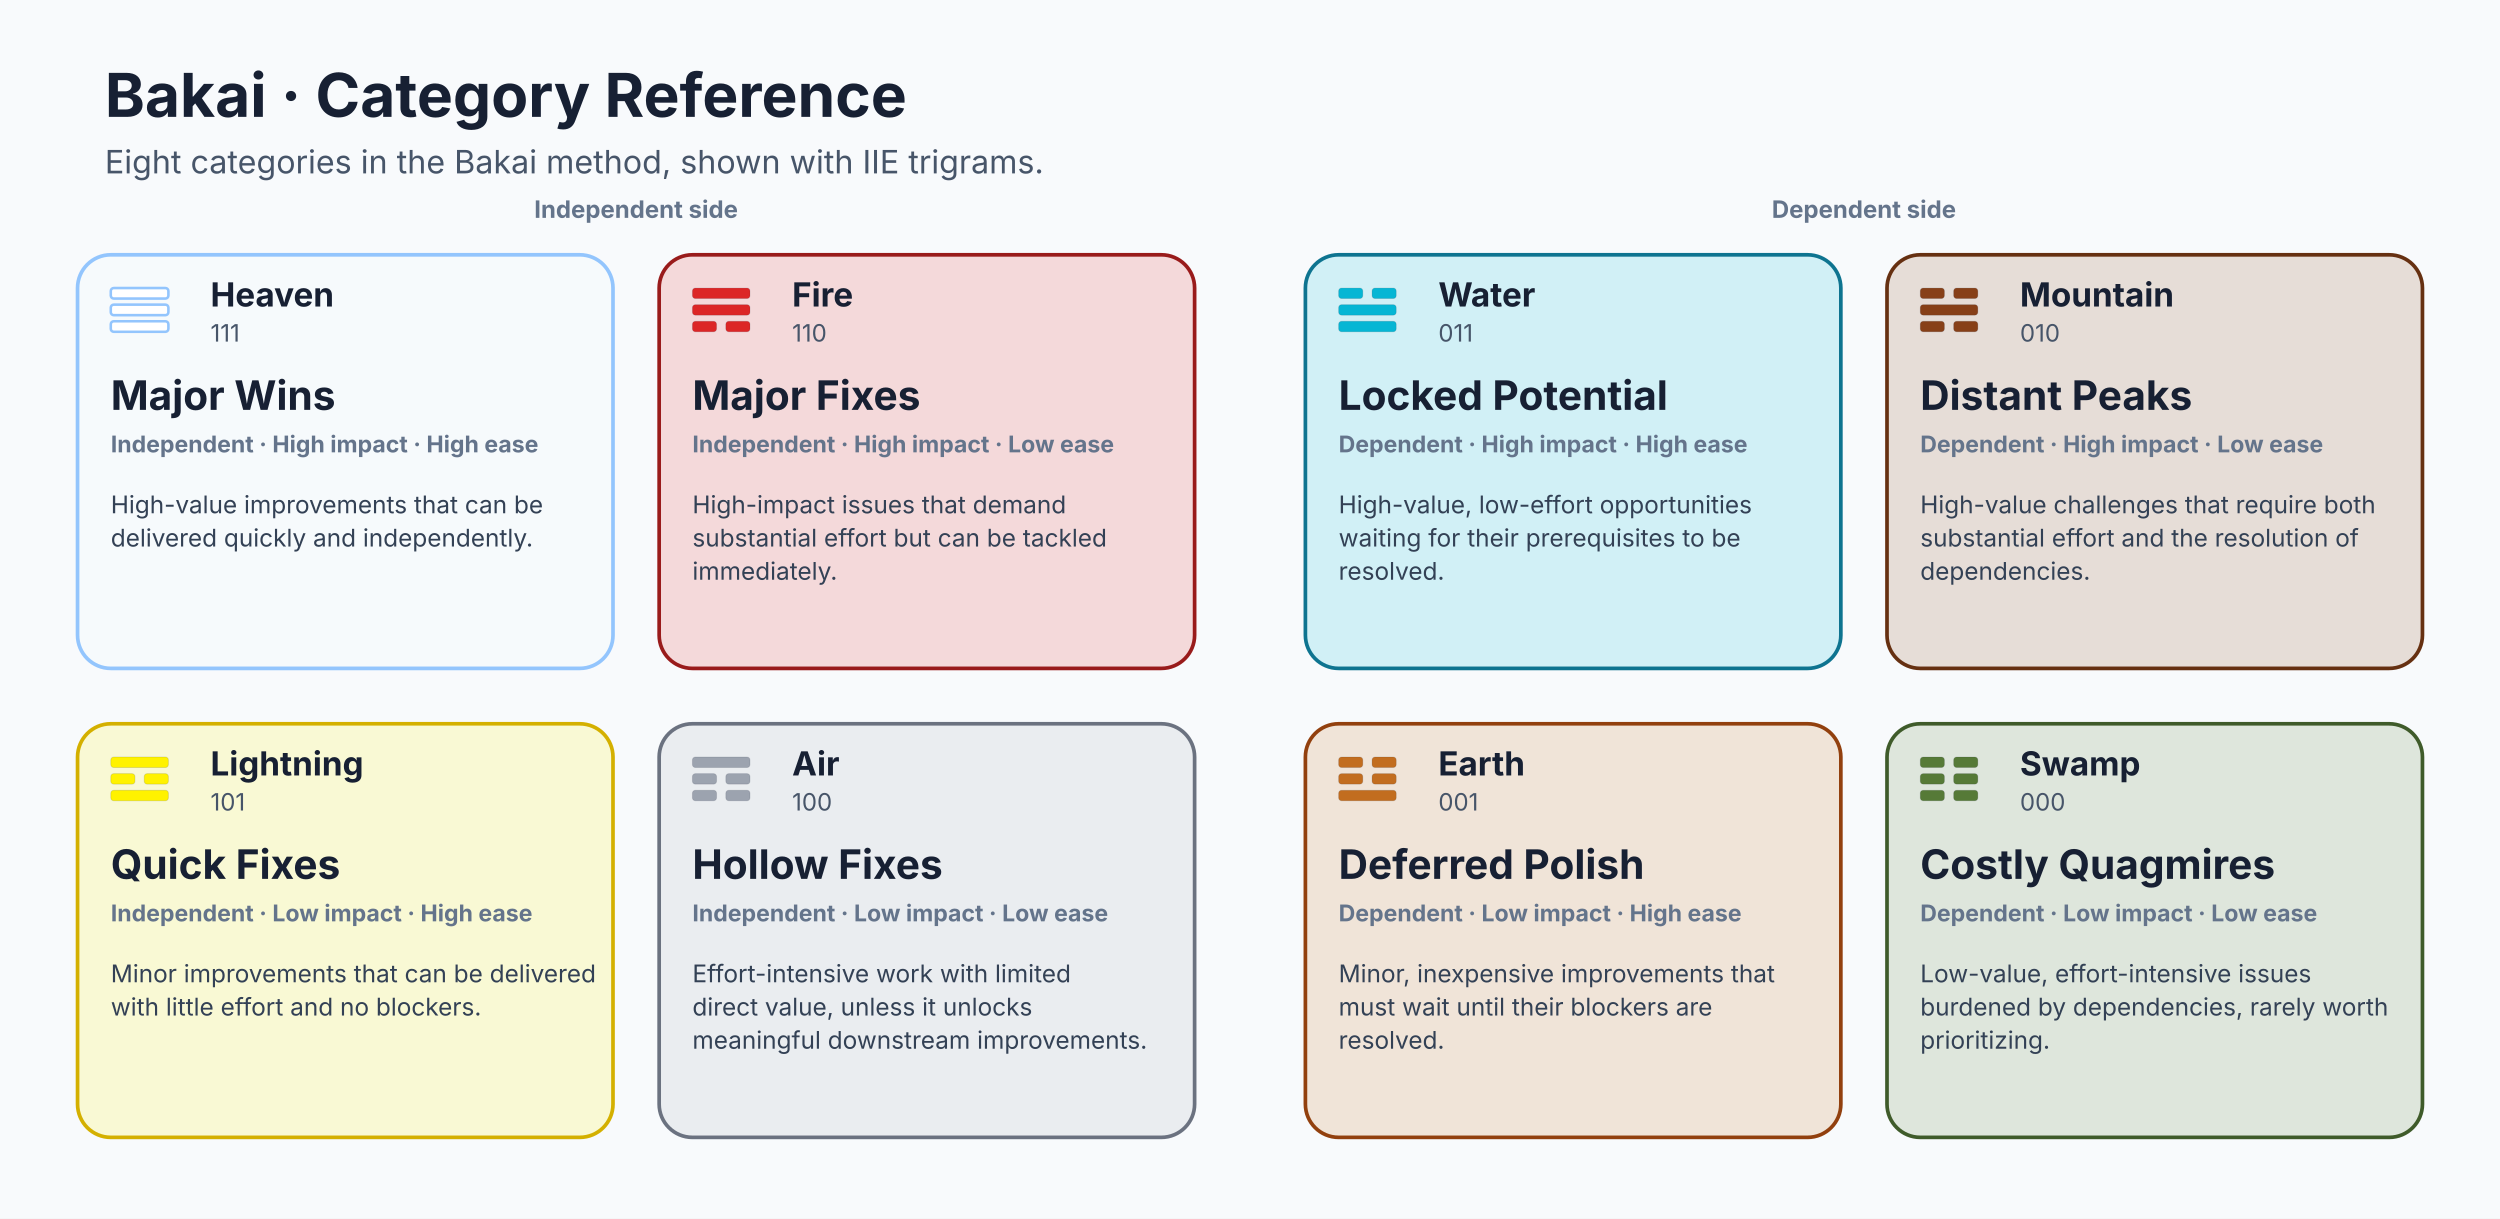
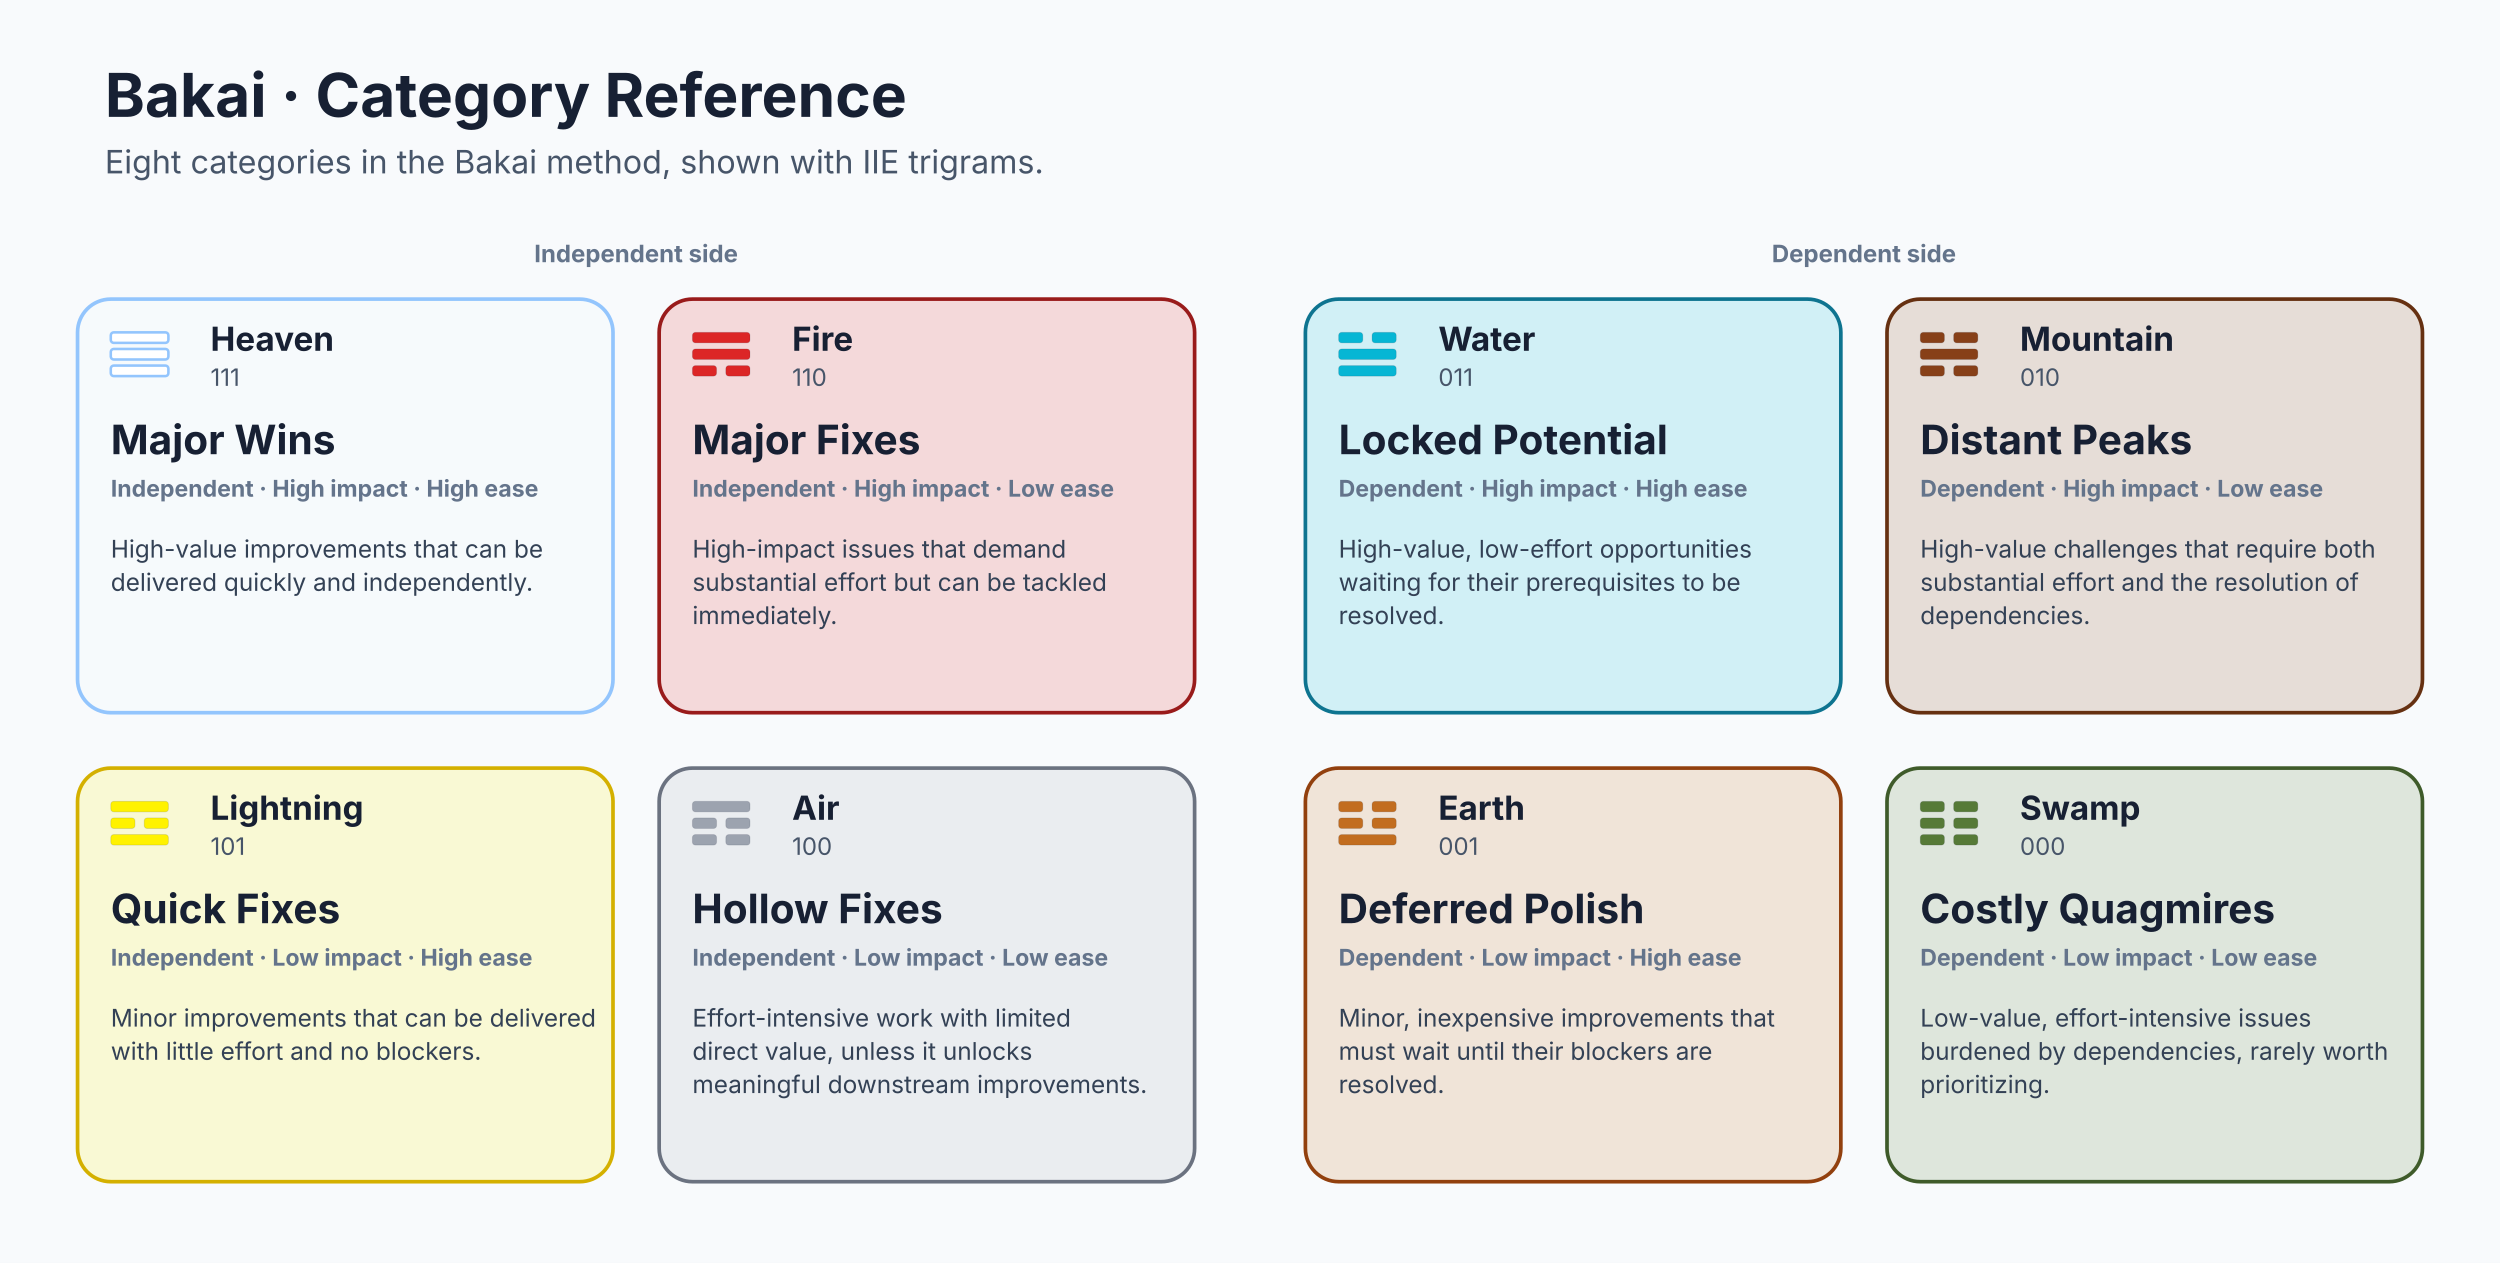
- <svg xmlns="http://www.w3.org/2000/svg" width="1354" height="660" viewBox="0 0 1354 660" role="img" aria-label="Bakai category reference">
+ <svg xmlns="http://www.w3.org/2000/svg" width="1354" height="684" viewBox="0 0 1354 684" role="img" aria-label="Bakai category reference">
  <rect width="100%" height="100%" fill="#f8fafc" />
  <g font-family="Inter, Arial, Helvetica, sans-serif">
    <text x="56.8" y="63.3" font-size="32.76" font-weight="700" fill="#172033">Bakai · Category Reference</text>
    <text x="56.8" y="93.9" font-size="17.47" fill="#475569">Eight categories in the Bakai method, shown with IIE trigrams.</text>
-     <text x="344.5" y="118" text-anchor="middle" font-size="13" font-weight="700" fill="#64748b">Independent side</text>
-     <text x="1009.5" y="118" text-anchor="middle" font-size="13" font-weight="700" fill="#64748b">Dependent side</text>
-     <rect x="42" y="138" width="290" height="224" rx="18" fill="#EAF6FF" fill-opacity="0.16" stroke="#93C5FD" stroke-width="2" />
-     <rect x="60.0" y="156.0" width="31.2" height="5.7" rx="1.6" fill="#FFFFFF" stroke="#93C5FD" stroke-width="1.4" />
-     <rect x="60.0" y="165.0" width="31.2" height="5.7" rx="1.6" fill="#FFFFFF" stroke="#93C5FD" stroke-width="1.4" />
-     <rect x="60.0" y="174.0" width="31.2" height="5.7" rx="1.6" fill="#FFFFFF" stroke="#93C5FD" stroke-width="1.4" />
-     <text x="114" y="166" font-size="18" font-weight="700" fill="#172033">Heaven</text>
-     <text x="114" y="185" font-size="13" fill="#475569">111</text>
-     <text x="60" y="222" font-size="22" font-weight="700" fill="#172033">Major Wins</text>
-     <text x="60" y="245" font-size="12.5" font-weight="700" fill="#64748b">Independent · High impact · High ease</text>
-     <text x="60" y="278" font-size="13.2" fill="#334155">High-value improvements that can be</text>
-     <text x="60" y="296" font-size="13.2" fill="#334155">delivered quickly and independently.</text>
-     <rect x="357" y="138" width="290" height="224" rx="18" fill="#DC2626" fill-opacity="0.16" stroke="#991B1B" stroke-width="2" />
-     <rect x="375.0" y="156.0" width="31.2" height="5.7" rx="1.6" fill="#DC2626" stroke="rgba(23,32,51,0.14)" stroke-width="0.5" />
-     <rect x="375.0" y="165.0" width="31.2" height="5.7" rx="1.6" fill="#DC2626" stroke="rgba(23,32,51,0.14)" stroke-width="0.5" />
-     <rect x="375.0" y="174.0" width="13.1" height="5.7" rx="1.6" fill="#DC2626" stroke="rgba(23,32,51,0.14)" stroke-width="0.5" />
-     <rect x="393.1" y="174.0" width="13.1" height="5.7" rx="1.6" fill="#DC2626" stroke="rgba(23,32,51,0.14)" stroke-width="0.5" />
-     <text x="429" y="166" font-size="18" font-weight="700" fill="#172033">Fire</text>
-     <text x="429" y="185" font-size="13" fill="#475569">110</text>
-     <text x="375" y="222" font-size="22" font-weight="700" fill="#172033">Major Fixes</text>
-     <text x="375" y="245" font-size="12.5" font-weight="700" fill="#64748b">Independent · High impact · Low ease</text>
-     <text x="375" y="278" font-size="13.2" fill="#334155">High-impact issues that demand</text>
-     <text x="375" y="296" font-size="13.2" fill="#334155">substantial effort but can be tackled</text>
-     <text x="375" y="314" font-size="13.2" fill="#334155">immediately.</text>
-     <rect x="42" y="392" width="290" height="224" rx="18" fill="#FFF200" fill-opacity="0.16" stroke="#D4B000" stroke-width="2" />
-     <rect x="60.0" y="410.0" width="31.2" height="5.7" rx="1.6" fill="#FFF200" stroke="rgba(23,32,51,0.14)" stroke-width="0.5" />
-     <rect x="60.0" y="419.0" width="13.1" height="5.7" rx="1.6" fill="#FFF200" stroke="rgba(23,32,51,0.14)" stroke-width="0.5" />
-     <rect x="78.1" y="419.0" width="13.1" height="5.7" rx="1.6" fill="#FFF200" stroke="rgba(23,32,51,0.14)" stroke-width="0.5" />
-     <rect x="60.0" y="428.0" width="31.2" height="5.7" rx="1.6" fill="#FFF200" stroke="rgba(23,32,51,0.14)" stroke-width="0.5" />
-     <text x="114" y="420" font-size="18" font-weight="700" fill="#172033">Lightning</text>
-     <text x="114" y="439" font-size="13" fill="#475569">101</text>
-     <text x="60" y="476" font-size="22" font-weight="700" fill="#172033">Quick Fixes</text>
-     <text x="60" y="499" font-size="12.5" font-weight="700" fill="#64748b">Independent · Low impact · High ease</text>
-     <text x="60" y="532" font-size="13.2" fill="#334155">Minor improvements that can be delivered</text>
-     <text x="60" y="550" font-size="13.2" fill="#334155">with little effort and no blockers.</text>
-     <rect x="357" y="392" width="290" height="224" rx="18" fill="#9CA3AF" fill-opacity="0.16" stroke="#6B7280" stroke-width="2" />
-     <rect x="375.0" y="410.0" width="31.2" height="5.7" rx="1.6" fill="#9CA3AF" stroke="rgba(23,32,51,0.14)" stroke-width="0.5" />
-     <rect x="375.0" y="419.0" width="13.1" height="5.7" rx="1.6" fill="#9CA3AF" stroke="rgba(23,32,51,0.14)" stroke-width="0.5" />
-     <rect x="393.1" y="419.0" width="13.1" height="5.7" rx="1.6" fill="#9CA3AF" stroke="rgba(23,32,51,0.14)" stroke-width="0.5" />
-     <rect x="375.0" y="428.0" width="13.1" height="5.7" rx="1.6" fill="#9CA3AF" stroke="rgba(23,32,51,0.14)" stroke-width="0.5" />
-     <rect x="393.1" y="428.0" width="13.1" height="5.7" rx="1.6" fill="#9CA3AF" stroke="rgba(23,32,51,0.14)" stroke-width="0.5" />
-     <text x="429" y="420" font-size="18" font-weight="700" fill="#172033">Air</text>
-     <text x="429" y="439" font-size="13" fill="#475569">100</text>
-     <text x="375" y="476" font-size="22" font-weight="700" fill="#172033">Hollow Fixes</text>
-     <text x="375" y="499" font-size="12.5" font-weight="700" fill="#64748b">Independent · Low impact · Low ease</text>
-     <text x="375" y="532" font-size="13.2" fill="#334155">Effort-intensive work with limited</text>
-     <text x="375" y="550" font-size="13.2" fill="#334155">direct value, unless it unlocks</text>
-     <text x="375" y="568" font-size="13.2" fill="#334155">meaningful downstream improvements.</text>
-     <rect x="707" y="138" width="290" height="224" rx="18" fill="#06B6D4" fill-opacity="0.16" stroke="#0E7490" stroke-width="2" />
-     <rect x="725" y="156.0" width="13.1" height="5.7" rx="1.6" fill="#06B6D4" stroke="rgba(23,32,51,0.14)" stroke-width="0.5" />
-     <rect x="743.1" y="156.0" width="13.1" height="5.7" rx="1.6" fill="#06B6D4" stroke="rgba(23,32,51,0.14)" stroke-width="0.5" />
-     <rect x="725" y="165.0" width="31.2" height="5.7" rx="1.6" fill="#06B6D4" stroke="rgba(23,32,51,0.14)" stroke-width="0.5" />
-     <rect x="725" y="174.0" width="31.2" height="5.7" rx="1.6" fill="#06B6D4" stroke="rgba(23,32,51,0.14)" stroke-width="0.5" />
-     <text x="779" y="166" font-size="18" font-weight="700" fill="#172033">Water</text>
-     <text x="779" y="185" font-size="13" fill="#475569">011</text>
-     <text x="725" y="222" font-size="22" font-weight="700" fill="#172033">Locked Potential</text>
-     <text x="725" y="245" font-size="12.5" font-weight="700" fill="#64748b">Dependent · High impact · High ease</text>
-     <text x="725" y="278" font-size="13.2" fill="#334155">High-value, low-effort opportunities</text>
-     <text x="725" y="296" font-size="13.2" fill="#334155">waiting for their prerequisites to be</text>
-     <text x="725" y="314" font-size="13.2" fill="#334155">resolved.</text>
-     <rect x="1022" y="138" width="290" height="224" rx="18" fill="#874018" fill-opacity="0.16" stroke="#663011" stroke-width="2" />
-     <rect x="1040" y="156.0" width="13.1" height="5.7" rx="1.6" fill="#874018" stroke="rgba(23,32,51,0.14)" stroke-width="0.5" />
-     <rect x="1058.1" y="156.0" width="13.1" height="5.7" rx="1.6" fill="#874018" stroke="rgba(23,32,51,0.14)" stroke-width="0.5" />
-     <rect x="1040" y="165.0" width="31.2" height="5.7" rx="1.6" fill="#874018" stroke="rgba(23,32,51,0.14)" stroke-width="0.5" />
-     <rect x="1040" y="174.0" width="13.1" height="5.7" rx="1.6" fill="#874018" stroke="rgba(23,32,51,0.14)" stroke-width="0.5" />
-     <rect x="1058.1" y="174.0" width="13.1" height="5.7" rx="1.6" fill="#874018" stroke="rgba(23,32,51,0.14)" stroke-width="0.5" />
-     <text x="1094" y="166" font-size="18" font-weight="700" fill="#172033">Mountain</text>
-     <text x="1094" y="185" font-size="13" fill="#475569">010</text>
-     <text x="1040" y="222" font-size="22" font-weight="700" fill="#172033">Distant Peaks</text>
-     <text x="1040" y="245" font-size="12.5" font-weight="700" fill="#64748b">Dependent · High impact · Low ease</text>
-     <text x="1040" y="278" font-size="13.2" fill="#334155">High-value challenges that require both</text>
-     <text x="1040" y="296" font-size="13.2" fill="#334155">substantial effort and the resolution of</text>
-     <text x="1040" y="314" font-size="13.2" fill="#334155">dependencies.</text>
-     <rect x="707" y="392" width="290" height="224" rx="18" fill="#C26D1F" fill-opacity="0.16" stroke="#92400E" stroke-width="2" />
-     <rect x="725" y="410.0" width="13.1" height="5.7" rx="1.6" fill="#C26D1F" stroke="rgba(23,32,51,0.14)" stroke-width="0.5" />
-     <rect x="743.1" y="410.0" width="13.1" height="5.7" rx="1.6" fill="#C26D1F" stroke="rgba(23,32,51,0.14)" stroke-width="0.5" />
-     <rect x="725" y="419.0" width="13.1" height="5.7" rx="1.6" fill="#C26D1F" stroke="rgba(23,32,51,0.14)" stroke-width="0.5" />
-     <rect x="743.1" y="419.0" width="13.1" height="5.7" rx="1.6" fill="#C26D1F" stroke="rgba(23,32,51,0.14)" stroke-width="0.5" />
-     <rect x="725" y="428.0" width="31.2" height="5.7" rx="1.6" fill="#C26D1F" stroke="rgba(23,32,51,0.14)" stroke-width="0.5" />
-     <text x="779" y="420" font-size="18" font-weight="700" fill="#172033">Earth</text>
-     <text x="779" y="439" font-size="13" fill="#475569">001</text>
-     <text x="725" y="476" font-size="22" font-weight="700" fill="#172033">Deferred Polish</text>
-     <text x="725" y="499" font-size="12.5" font-weight="700" fill="#64748b">Dependent · Low impact · High ease</text>
-     <text x="725" y="532" font-size="13.2" fill="#334155">Minor, inexpensive improvements that</text>
-     <text x="725" y="550" font-size="13.2" fill="#334155">must wait until their blockers are</text>
-     <text x="725" y="568" font-size="13.2" fill="#334155">resolved.</text>
-     <rect x="1022" y="392" width="290" height="224" rx="18" fill="#567A37" fill-opacity="0.16" stroke="#3F5B2A" stroke-width="2" />
-     <rect x="1040" y="410.0" width="13.1" height="5.7" rx="1.6" fill="#567A37" stroke="rgba(23,32,51,0.14)" stroke-width="0.5" />
-     <rect x="1058.1" y="410.0" width="13.1" height="5.7" rx="1.6" fill="#567A37" stroke="rgba(23,32,51,0.14)" stroke-width="0.5" />
-     <rect x="1040" y="419.0" width="13.1" height="5.7" rx="1.6" fill="#567A37" stroke="rgba(23,32,51,0.14)" stroke-width="0.5" />
-     <rect x="1058.1" y="419.0" width="13.1" height="5.7" rx="1.6" fill="#567A37" stroke="rgba(23,32,51,0.14)" stroke-width="0.5" />
-     <rect x="1040" y="428.0" width="13.1" height="5.7" rx="1.6" fill="#567A37" stroke="rgba(23,32,51,0.14)" stroke-width="0.5" />
-     <rect x="1058.1" y="428.0" width="13.1" height="5.7" rx="1.6" fill="#567A37" stroke="rgba(23,32,51,0.14)" stroke-width="0.5" />
-     <text x="1094" y="420" font-size="18" font-weight="700" fill="#172033">Swamp</text>
-     <text x="1094" y="439" font-size="13" fill="#475569">000</text>
-     <text x="1040" y="476" font-size="22" font-weight="700" fill="#172033">Costly Quagmires</text>
-     <text x="1040" y="499" font-size="12.5" font-weight="700" fill="#64748b">Dependent · Low impact · Low ease</text>
-     <text x="1040" y="532" font-size="13.2" fill="#334155">Low-value, effort-intensive issues</text>
-     <text x="1040" y="550" font-size="13.2" fill="#334155">burdened by dependencies, rarely worth</text>
-     <text x="1040" y="568" font-size="13.2" fill="#334155">prioritizing.</text>
+     <text x="344.5" y="142" text-anchor="middle" font-size="13" font-weight="700" fill="#64748b">Independent side</text>
+     <text x="1009.5" y="142" text-anchor="middle" font-size="13" font-weight="700" fill="#64748b">Dependent side</text>
+     <rect x="42" y="162" width="290" height="224" rx="18" fill="#EAF6FF" fill-opacity="0.16" stroke="#93C5FD" stroke-width="2" />
+     <rect x="60.0" y="180" width="31.2" height="5.7" rx="1.6" fill="#FFFFFF" stroke="#93C5FD" stroke-width="1.4" />
+     <rect x="60.0" y="189" width="31.2" height="5.7" rx="1.6" fill="#FFFFFF" stroke="#93C5FD" stroke-width="1.4" />
+     <rect x="60.0" y="198" width="31.2" height="5.7" rx="1.6" fill="#FFFFFF" stroke="#93C5FD" stroke-width="1.4" />
+     <text x="114" y="190" font-size="18" font-weight="700" fill="#172033">Heaven</text>
+     <text x="114" y="209" font-size="13" fill="#475569">111</text>
+     <text x="60" y="246" font-size="22" font-weight="700" fill="#172033">Major Wins</text>
+     <text x="60" y="269" font-size="12.5" font-weight="700" fill="#64748b">Independent · High impact · High ease</text>
+     <text x="60" y="302" font-size="13.2" fill="#334155">High-value improvements that can be</text>
+     <text x="60" y="320" font-size="13.2" fill="#334155">delivered quickly and independently.</text>
+     <rect x="357" y="162" width="290" height="224" rx="18" fill="#DC2626" fill-opacity="0.16" stroke="#991B1B" stroke-width="2" />
+     <rect x="375.0" y="180" width="31.2" height="5.7" rx="1.6" fill="#DC2626" stroke="rgba(23,32,51,0.14)" stroke-width="0.5" />
+     <rect x="375.0" y="189" width="31.2" height="5.7" rx="1.6" fill="#DC2626" stroke="rgba(23,32,51,0.14)" stroke-width="0.5" />
+     <rect x="375.0" y="198" width="13.1" height="5.7" rx="1.6" fill="#DC2626" stroke="rgba(23,32,51,0.14)" stroke-width="0.5" />
+     <rect x="393.1" y="198" width="13.1" height="5.7" rx="1.6" fill="#DC2626" stroke="rgba(23,32,51,0.14)" stroke-width="0.5" />
+     <text x="429" y="190" font-size="18" font-weight="700" fill="#172033">Fire</text>
+     <text x="429" y="209" font-size="13" fill="#475569">110</text>
+     <text x="375" y="246" font-size="22" font-weight="700" fill="#172033">Major Fixes</text>
+     <text x="375" y="269" font-size="12.5" font-weight="700" fill="#64748b">Independent · High impact · Low ease</text>
+     <text x="375" y="302" font-size="13.2" fill="#334155">High-impact issues that demand</text>
+     <text x="375" y="320" font-size="13.2" fill="#334155">substantial effort but can be tackled</text>
+     <text x="375" y="338" font-size="13.2" fill="#334155">immediately.</text>
+     <rect x="42" y="416" width="290" height="224" rx="18" fill="#FFF200" fill-opacity="0.16" stroke="#D4B000" stroke-width="2" />
+     <rect x="60.0" y="434" width="31.2" height="5.7" rx="1.6" fill="#FFF200" stroke="rgba(23,32,51,0.14)" stroke-width="0.5" />
+     <rect x="60.0" y="443" width="13.1" height="5.7" rx="1.6" fill="#FFF200" stroke="rgba(23,32,51,0.14)" stroke-width="0.5" />
+     <rect x="78.1" y="443" width="13.1" height="5.7" rx="1.6" fill="#FFF200" stroke="rgba(23,32,51,0.14)" stroke-width="0.5" />
+     <rect x="60.0" y="452" width="31.2" height="5.7" rx="1.6" fill="#FFF200" stroke="rgba(23,32,51,0.14)" stroke-width="0.5" />
+     <text x="114" y="444" font-size="18" font-weight="700" fill="#172033">Lightning</text>
+     <text x="114" y="463" font-size="13" fill="#475569">101</text>
+     <text x="60" y="500" font-size="22" font-weight="700" fill="#172033">Quick Fixes</text>
+     <text x="60" y="523" font-size="12.5" font-weight="700" fill="#64748b">Independent · Low impact · High ease</text>
+     <text x="60" y="556" font-size="13.2" fill="#334155">Minor improvements that can be delivered</text>
+     <text x="60" y="574" font-size="13.2" fill="#334155">with little effort and no blockers.</text>
+     <rect x="357" y="416" width="290" height="224" rx="18" fill="#9CA3AF" fill-opacity="0.16" stroke="#6B7280" stroke-width="2" />
+     <rect x="375.0" y="434" width="31.2" height="5.7" rx="1.6" fill="#9CA3AF" stroke="rgba(23,32,51,0.14)" stroke-width="0.5" />
+     <rect x="375.0" y="443" width="13.1" height="5.7" rx="1.6" fill="#9CA3AF" stroke="rgba(23,32,51,0.14)" stroke-width="0.5" />
+     <rect x="393.1" y="443" width="13.1" height="5.7" rx="1.6" fill="#9CA3AF" stroke="rgba(23,32,51,0.14)" stroke-width="0.5" />
+     <rect x="375.0" y="452" width="13.1" height="5.7" rx="1.6" fill="#9CA3AF" stroke="rgba(23,32,51,0.14)" stroke-width="0.5" />
+     <rect x="393.1" y="452" width="13.1" height="5.7" rx="1.6" fill="#9CA3AF" stroke="rgba(23,32,51,0.14)" stroke-width="0.5" />
+     <text x="429" y="444" font-size="18" font-weight="700" fill="#172033">Air</text>
+     <text x="429" y="463" font-size="13" fill="#475569">100</text>
+     <text x="375" y="500" font-size="22" font-weight="700" fill="#172033">Hollow Fixes</text>
+     <text x="375" y="523" font-size="12.5" font-weight="700" fill="#64748b">Independent · Low impact · Low ease</text>
+     <text x="375" y="556" font-size="13.2" fill="#334155">Effort-intensive work with limited</text>
+     <text x="375" y="574" font-size="13.2" fill="#334155">direct value, unless it unlocks</text>
+     <text x="375" y="592" font-size="13.2" fill="#334155">meaningful downstream improvements.</text>
+     <rect x="707" y="162" width="290" height="224" rx="18" fill="#06B6D4" fill-opacity="0.16" stroke="#0E7490" stroke-width="2" />
+     <rect x="725" y="180" width="13.1" height="5.7" rx="1.6" fill="#06B6D4" stroke="rgba(23,32,51,0.14)" stroke-width="0.5" />
+     <rect x="743.1" y="180" width="13.1" height="5.7" rx="1.6" fill="#06B6D4" stroke="rgba(23,32,51,0.14)" stroke-width="0.5" />
+     <rect x="725" y="189" width="31.2" height="5.7" rx="1.6" fill="#06B6D4" stroke="rgba(23,32,51,0.14)" stroke-width="0.5" />
+     <rect x="725" y="198" width="31.2" height="5.7" rx="1.6" fill="#06B6D4" stroke="rgba(23,32,51,0.14)" stroke-width="0.5" />
+     <text x="779" y="190" font-size="18" font-weight="700" fill="#172033">Water</text>
+     <text x="779" y="209" font-size="13" fill="#475569">011</text>
+     <text x="725" y="246" font-size="22" font-weight="700" fill="#172033">Locked Potential</text>
+     <text x="725" y="269" font-size="12.5" font-weight="700" fill="#64748b">Dependent · High impact · High ease</text>
+     <text x="725" y="302" font-size="13.2" fill="#334155">High-value, low-effort opportunities</text>
+     <text x="725" y="320" font-size="13.2" fill="#334155">waiting for their prerequisites to be</text>
+     <text x="725" y="338" font-size="13.2" fill="#334155">resolved.</text>
+     <rect x="1022" y="162" width="290" height="224" rx="18" fill="#874018" fill-opacity="0.16" stroke="#663011" stroke-width="2" />
+     <rect x="1040" y="180" width="13.1" height="5.7" rx="1.6" fill="#874018" stroke="rgba(23,32,51,0.14)" stroke-width="0.5" />
+     <rect x="1058.1" y="180" width="13.1" height="5.7" rx="1.6" fill="#874018" stroke="rgba(23,32,51,0.14)" stroke-width="0.5" />
+     <rect x="1040" y="189" width="31.2" height="5.7" rx="1.6" fill="#874018" stroke="rgba(23,32,51,0.14)" stroke-width="0.5" />
+     <rect x="1040" y="198" width="13.1" height="5.7" rx="1.6" fill="#874018" stroke="rgba(23,32,51,0.14)" stroke-width="0.5" />
+     <rect x="1058.1" y="198" width="13.1" height="5.7" rx="1.6" fill="#874018" stroke="rgba(23,32,51,0.14)" stroke-width="0.5" />
+     <text x="1094" y="190" font-size="18" font-weight="700" fill="#172033">Mountain</text>
+     <text x="1094" y="209" font-size="13" fill="#475569">010</text>
+     <text x="1040" y="246" font-size="22" font-weight="700" fill="#172033">Distant Peaks</text>
+     <text x="1040" y="269" font-size="12.5" font-weight="700" fill="#64748b">Dependent · High impact · Low ease</text>
+     <text x="1040" y="302" font-size="13.2" fill="#334155">High-value challenges that require both</text>
+     <text x="1040" y="320" font-size="13.2" fill="#334155">substantial effort and the resolution of</text>
+     <text x="1040" y="338" font-size="13.2" fill="#334155">dependencies.</text>
+     <rect x="707" y="416" width="290" height="224" rx="18" fill="#C26D1F" fill-opacity="0.16" stroke="#92400E" stroke-width="2" />
+     <rect x="725" y="434" width="13.1" height="5.7" rx="1.6" fill="#C26D1F" stroke="rgba(23,32,51,0.14)" stroke-width="0.5" />
+     <rect x="743.1" y="434" width="13.1" height="5.7" rx="1.6" fill="#C26D1F" stroke="rgba(23,32,51,0.14)" stroke-width="0.5" />
+     <rect x="725" y="443" width="13.1" height="5.7" rx="1.6" fill="#C26D1F" stroke="rgba(23,32,51,0.14)" stroke-width="0.5" />
+     <rect x="743.1" y="443" width="13.1" height="5.7" rx="1.6" fill="#C26D1F" stroke="rgba(23,32,51,0.14)" stroke-width="0.5" />
+     <rect x="725" y="452" width="31.2" height="5.7" rx="1.6" fill="#C26D1F" stroke="rgba(23,32,51,0.14)" stroke-width="0.5" />
+     <text x="779" y="444" font-size="18" font-weight="700" fill="#172033">Earth</text>
+     <text x="779" y="463" font-size="13" fill="#475569">001</text>
+     <text x="725" y="500" font-size="22" font-weight="700" fill="#172033">Deferred Polish</text>
+     <text x="725" y="523" font-size="12.5" font-weight="700" fill="#64748b">Dependent · Low impact · High ease</text>
+     <text x="725" y="556" font-size="13.2" fill="#334155">Minor, inexpensive improvements that</text>
+     <text x="725" y="574" font-size="13.2" fill="#334155">must wait until their blockers are</text>
+     <text x="725" y="592" font-size="13.2" fill="#334155">resolved.</text>
+     <rect x="1022" y="416" width="290" height="224" rx="18" fill="#567A37" fill-opacity="0.16" stroke="#3F5B2A" stroke-width="2" />
+     <rect x="1040" y="434" width="13.1" height="5.7" rx="1.6" fill="#567A37" stroke="rgba(23,32,51,0.14)" stroke-width="0.5" />
+     <rect x="1058.1" y="434" width="13.1" height="5.7" rx="1.6" fill="#567A37" stroke="rgba(23,32,51,0.14)" stroke-width="0.5" />
+     <rect x="1040" y="443" width="13.1" height="5.7" rx="1.6" fill="#567A37" stroke="rgba(23,32,51,0.14)" stroke-width="0.5" />
+     <rect x="1058.1" y="443" width="13.1" height="5.7" rx="1.6" fill="#567A37" stroke="rgba(23,32,51,0.14)" stroke-width="0.5" />
+     <rect x="1040" y="452" width="13.1" height="5.7" rx="1.6" fill="#567A37" stroke="rgba(23,32,51,0.14)" stroke-width="0.5" />
+     <rect x="1058.1" y="452" width="13.1" height="5.7" rx="1.6" fill="#567A37" stroke="rgba(23,32,51,0.14)" stroke-width="0.5" />
+     <text x="1094" y="444" font-size="18" font-weight="700" fill="#172033">Swamp</text>
+     <text x="1094" y="463" font-size="13" fill="#475569">000</text>
+     <text x="1040" y="500" font-size="22" font-weight="700" fill="#172033">Costly Quagmires</text>
+     <text x="1040" y="523" font-size="12.5" font-weight="700" fill="#64748b">Dependent · Low impact · Low ease</text>
+     <text x="1040" y="556" font-size="13.2" fill="#334155">Low-value, effort-intensive issues</text>
+     <text x="1040" y="574" font-size="13.2" fill="#334155">burdened by dependencies, rarely worth</text>
+     <text x="1040" y="592" font-size="13.2" fill="#334155">prioritizing.</text>
  </g>
</svg>
